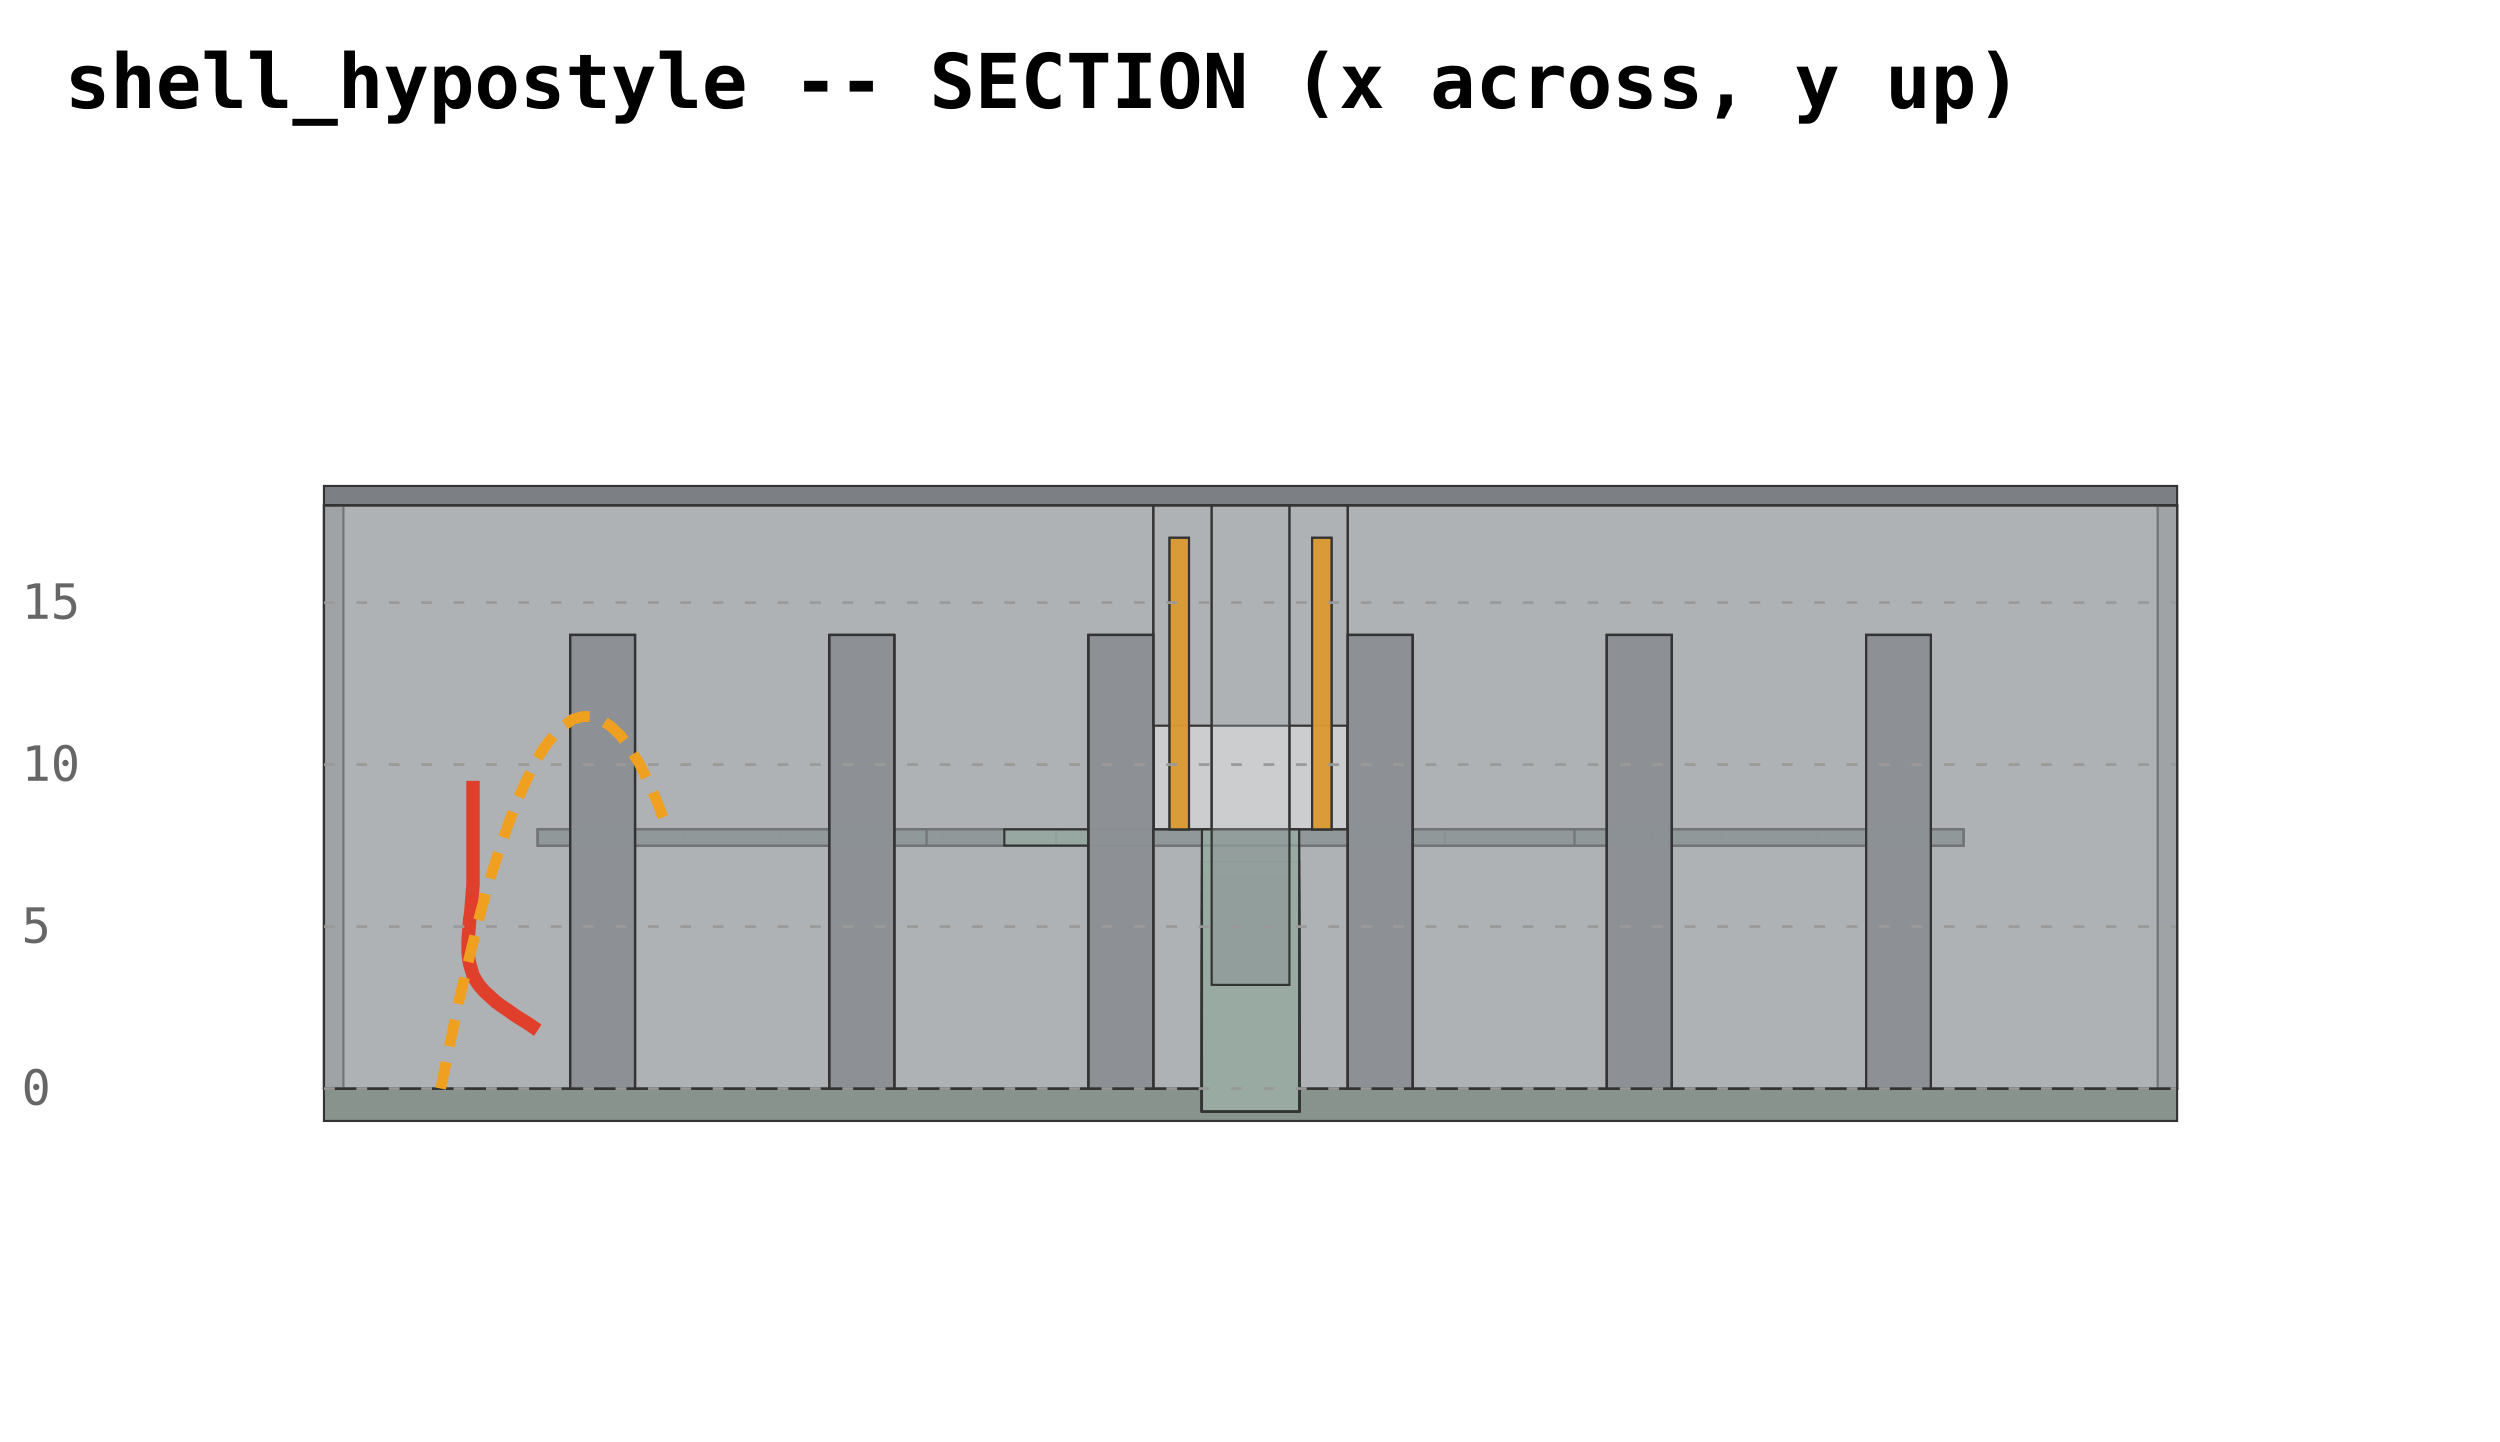
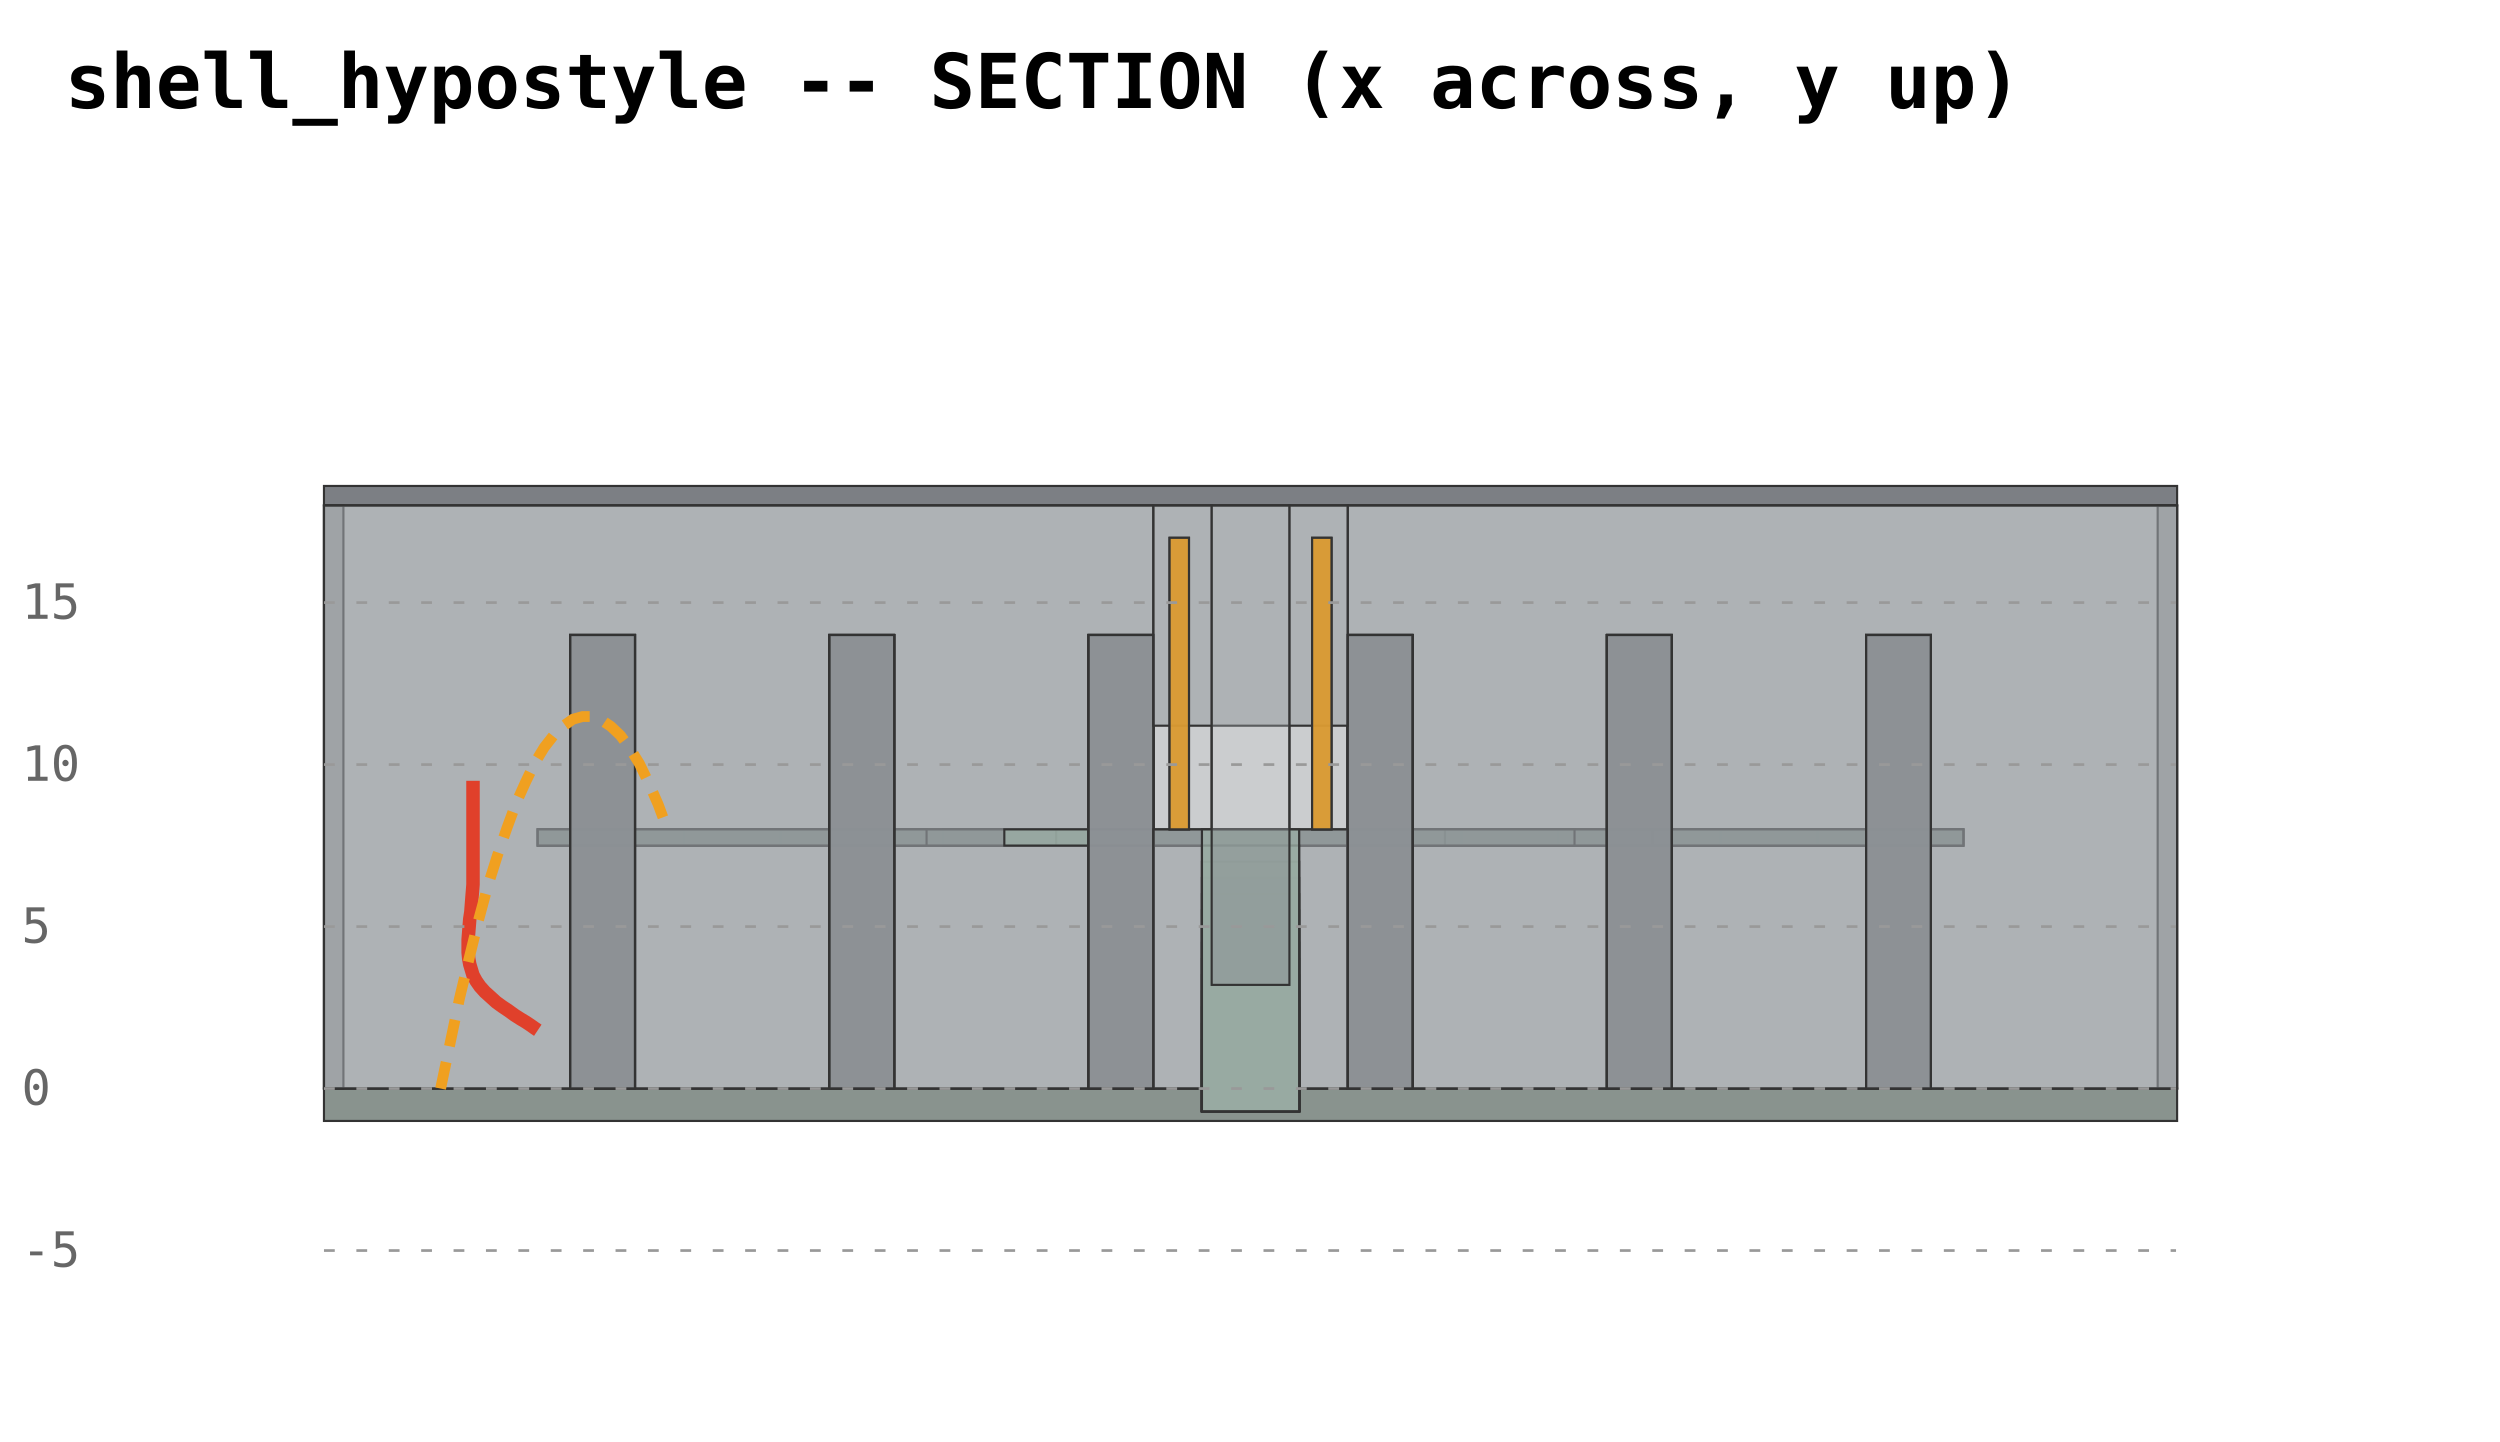
<svg xmlns="http://www.w3.org/2000/svg" width="463" height="267" viewBox="0 0 463 267" font-family="monospace" font-size="11">
  <rect width="100%%" height="100%%" fill="#f4f4f2" />
  <text x="12" y="20" font-size="14" font-weight="bold">shell_hypostyle -- SECTION (x across, y up)</text>
  <rect x="60.0" y="201.6" width="343.2" height="6.0" fill="#6c7872" fill-opacity="0.80" stroke="#333" stroke-width="0.4" />
  <rect x="60.0" y="90.0" width="343.2" height="3.6" fill="#5c5f66" fill-opacity="0.80" stroke="#333" stroke-width="0.4" />
  <rect x="126.6" y="153.6" width="18.0" height="3.0" fill="#99aba2" fill-opacity="0.80" stroke="#333" stroke-width="0.4" />
  <rect x="174.6" y="153.6" width="18.0" height="3.0" fill="#99aba2" fill-opacity="0.80" stroke="#333" stroke-width="0.4" />
  <rect x="270.6" y="153.6" width="18.0" height="3.0" fill="#99aba2" fill-opacity="0.80" stroke="#333" stroke-width="0.4" />
  <rect x="318.6" y="153.6" width="18.0" height="3.0" fill="#99aba2" fill-opacity="0.80" stroke="#333" stroke-width="0.4" />
  <rect x="99.6" y="153.6" width="264.0" height="3.0" fill="#99aba2" fill-opacity="0.80" stroke="#333" stroke-width="0.4" />
  <rect x="99.6" y="153.6" width="264.0" height="3.0" fill="#99aba2" fill-opacity="0.80" stroke="#333" stroke-width="0.4" />
  <rect x="99.6" y="153.6" width="264.0" height="3.0" fill="#99aba2" fill-opacity="0.80" stroke="#333" stroke-width="0.4" />
  <rect x="99.6" y="153.6" width="114.0" height="3.0" fill="#99aba2" fill-opacity="0.80" stroke="#333" stroke-width="0.4" />
  <rect x="249.6" y="153.6" width="114.0" height="3.0" fill="#99aba2" fill-opacity="0.80" stroke="#333" stroke-width="0.4" />
  <rect x="222.6" y="153.6" width="18.0" height="3.0" fill="#99aba2" fill-opacity="0.80" stroke="#333" stroke-width="0.4" />
  <rect x="195.6" y="153.6" width="72.0" height="3.0" fill="#99aba2" fill-opacity="0.80" stroke="#333" stroke-width="0.4" />
  <rect x="222.6" y="153.6" width="18.0" height="3.0" fill="#99aba2" fill-opacity="0.80" stroke="#333" stroke-width="0.4" />
  <rect x="99.6" y="153.6" width="72.0" height="3.0" fill="#99aba2" fill-opacity="0.80" stroke="#333" stroke-width="0.4" />
  <rect x="60.0" y="93.6" width="3.6" height="108.0" fill="#8d9096" fill-opacity="0.45" stroke="#333" stroke-width="0.4" />
  <rect x="399.6" y="93.6" width="3.6" height="108.0" fill="#8d9096" fill-opacity="0.45" stroke="#333" stroke-width="0.4" />
  <rect x="306.0" y="153.6" width="57.6" height="3.0" fill="#99aba2" fill-opacity="0.80" stroke="#333" stroke-width="0.4" />
  <rect x="249.6" y="153.6" width="42.0" height="3.0" fill="#99aba2" fill-opacity="0.80" stroke="#333" stroke-width="0.4" />
  <rect x="60.0" y="93.6" width="164.4" height="108.0" fill="#8d9096" fill-opacity="0.45" stroke="#333" stroke-width="0.4" />
  <rect x="238.8" y="93.6" width="164.4" height="108.0" fill="#8d9096" fill-opacity="0.45" stroke="#333" stroke-width="0.4" />
  <rect x="60.0" y="93.6" width="153.6" height="108.0" fill="#8d9096" fill-opacity="0.45" stroke="#333" stroke-width="0.4" />
  <rect x="249.6" y="93.6" width="153.6" height="108.0" fill="#8d9096" fill-opacity="0.45" stroke="#333" stroke-width="0.4" />
  <rect x="186.0" y="153.6" width="27.6" height="3.0" fill="#99aba2" fill-opacity="0.80" stroke="#333" stroke-width="0.4" />
  <rect x="105.6" y="117.6" width="12.0" height="84.0" fill="#8d9096" fill-opacity="0.45" stroke="#333" stroke-width="0.4" />
  <rect x="105.6" y="117.6" width="12.0" height="84.0" fill="#8d9096" fill-opacity="0.45" stroke="#333" stroke-width="0.4" />
  <rect x="105.6" y="117.6" width="12.0" height="84.0" fill="#8d9096" fill-opacity="0.45" stroke="#333" stroke-width="0.4" />
  <rect x="105.6" y="117.6" width="12.0" height="84.0" fill="#8d9096" fill-opacity="0.45" stroke="#333" stroke-width="0.4" />
  <rect x="105.6" y="117.6" width="12.0" height="84.0" fill="#8d9096" fill-opacity="0.45" stroke="#333" stroke-width="0.4" />
  <rect x="105.6" y="117.6" width="12.0" height="84.0" fill="#8d9096" fill-opacity="0.45" stroke="#333" stroke-width="0.4" />
  <rect x="153.6" y="117.6" width="12.0" height="84.0" fill="#8d9096" fill-opacity="0.45" stroke="#333" stroke-width="0.4" />
  <rect x="153.6" y="117.6" width="12.0" height="84.0" fill="#8d9096" fill-opacity="0.45" stroke="#333" stroke-width="0.4" />
  <rect x="153.6" y="117.6" width="12.0" height="84.0" fill="#8d9096" fill-opacity="0.45" stroke="#333" stroke-width="0.4" />
  <rect x="153.6" y="117.6" width="12.0" height="84.0" fill="#8d9096" fill-opacity="0.45" stroke="#333" stroke-width="0.4" />
  <rect x="153.6" y="117.6" width="12.0" height="84.0" fill="#8d9096" fill-opacity="0.45" stroke="#333" stroke-width="0.4" />
  <rect x="153.6" y="117.6" width="12.0" height="84.0" fill="#8d9096" fill-opacity="0.45" stroke="#333" stroke-width="0.4" />
  <rect x="201.6" y="117.6" width="12.0" height="84.0" fill="#8d9096" fill-opacity="0.45" stroke="#333" stroke-width="0.4" />
  <rect x="201.6" y="117.6" width="12.0" height="84.0" fill="#8d9096" fill-opacity="0.45" stroke="#333" stroke-width="0.4" />
  <rect x="201.6" y="117.6" width="12.0" height="84.0" fill="#8d9096" fill-opacity="0.45" stroke="#333" stroke-width="0.4" />
  <rect x="201.6" y="117.6" width="12.0" height="84.0" fill="#8d9096" fill-opacity="0.45" stroke="#333" stroke-width="0.4" />
  <rect x="201.6" y="117.6" width="12.0" height="84.0" fill="#8d9096" fill-opacity="0.45" stroke="#333" stroke-width="0.4" />
  <rect x="201.6" y="117.6" width="12.0" height="84.0" fill="#8d9096" fill-opacity="0.45" stroke="#333" stroke-width="0.4" />
  <rect x="249.6" y="117.6" width="12.0" height="84.0" fill="#8d9096" fill-opacity="0.45" stroke="#333" stroke-width="0.4" />
  <rect x="249.6" y="117.6" width="12.0" height="84.0" fill="#8d9096" fill-opacity="0.45" stroke="#333" stroke-width="0.4" />
  <rect x="249.6" y="117.6" width="12.0" height="84.0" fill="#8d9096" fill-opacity="0.45" stroke="#333" stroke-width="0.4" />
  <rect x="249.6" y="117.6" width="12.0" height="84.0" fill="#8d9096" fill-opacity="0.45" stroke="#333" stroke-width="0.4" />
  <rect x="249.6" y="117.6" width="12.0" height="84.0" fill="#8d9096" fill-opacity="0.45" stroke="#333" stroke-width="0.4" />
  <rect x="249.6" y="117.6" width="12.0" height="84.0" fill="#8d9096" fill-opacity="0.45" stroke="#333" stroke-width="0.4" />
  <rect x="297.6" y="117.6" width="12.0" height="84.0" fill="#8d9096" fill-opacity="0.45" stroke="#333" stroke-width="0.4" />
  <rect x="297.6" y="117.6" width="12.0" height="84.0" fill="#8d9096" fill-opacity="0.45" stroke="#333" stroke-width="0.4" />
  <rect x="297.6" y="117.6" width="12.0" height="84.0" fill="#8d9096" fill-opacity="0.45" stroke="#333" stroke-width="0.4" />
  <rect x="297.6" y="117.6" width="12.0" height="84.0" fill="#8d9096" fill-opacity="0.45" stroke="#333" stroke-width="0.4" />
  <rect x="297.6" y="117.6" width="12.0" height="84.0" fill="#8d9096" fill-opacity="0.45" stroke="#333" stroke-width="0.4" />
  <rect x="297.6" y="117.6" width="12.0" height="84.0" fill="#8d9096" fill-opacity="0.45" stroke="#333" stroke-width="0.4" />
  <rect x="345.6" y="117.6" width="12.0" height="84.0" fill="#8d9096" fill-opacity="0.45" stroke="#333" stroke-width="0.4" />
  <rect x="345.6" y="117.6" width="12.0" height="84.0" fill="#8d9096" fill-opacity="0.45" stroke="#333" stroke-width="0.4" />
  <rect x="345.6" y="117.6" width="12.0" height="84.0" fill="#8d9096" fill-opacity="0.45" stroke="#333" stroke-width="0.4" />
  <rect x="345.6" y="117.6" width="12.0" height="84.0" fill="#8d9096" fill-opacity="0.45" stroke="#333" stroke-width="0.4" />
  <rect x="345.6" y="117.6" width="12.0" height="84.0" fill="#8d9096" fill-opacity="0.45" stroke="#333" stroke-width="0.4" />
  <rect x="345.6" y="117.6" width="12.0" height="84.0" fill="#8d9096" fill-opacity="0.45" stroke="#333" stroke-width="0.4" />
  <rect x="213.6" y="153.6" width="36.0" height="48.0" fill="#8d9096" fill-opacity="0.45" stroke="#333" stroke-width="0.4" />
  <rect x="213.6" y="93.6" width="36.0" height="40.8" fill="#8d9096" fill-opacity="0.45" stroke="#333" stroke-width="0.4" />
  <rect x="222.6" y="198.6" width="18.0" height="7.2" fill="#6e7b74" fill-opacity="0.80" stroke="#333" stroke-width="0.4" />
  <rect x="222.6" y="195.6" width="18.0" height="10.2" fill="#717e77" fill-opacity="0.80" stroke="#333" stroke-width="0.4" />
  <rect x="222.6" y="192.6" width="18.0" height="13.2" fill="#74817a" fill-opacity="0.80" stroke="#333" stroke-width="0.4" />
  <rect x="222.6" y="189.6" width="18.0" height="16.2" fill="#76847d" fill-opacity="0.80" stroke="#333" stroke-width="0.4" />
  <rect x="222.6" y="186.6" width="18.0" height="19.2" fill="#7a8881" fill-opacity="0.80" stroke="#333" stroke-width="0.4" />
  <rect x="222.6" y="183.6" width="18.0" height="22.2" fill="#7d8b84" fill-opacity="0.80" stroke="#333" stroke-width="0.4" />
  <rect x="222.6" y="180.6" width="18.0" height="25.2" fill="#7f8e86" fill-opacity="0.80" stroke="#333" stroke-width="0.4" />
  <rect x="222.6" y="177.6" width="18.0" height="28.2" fill="#829189" fill-opacity="0.80" stroke="#333" stroke-width="0.4" />
  <rect x="222.6" y="174.6" width="18.0" height="31.2" fill="#86958d" fill-opacity="0.80" stroke="#333" stroke-width="0.4" />
  <rect x="222.6" y="171.6" width="18.0" height="34.2" fill="#889890" fill-opacity="0.80" stroke="#333" stroke-width="0.4" />
  <rect x="222.6" y="168.6" width="18.0" height="37.2" fill="#8b9b93" fill-opacity="0.80" stroke="#333" stroke-width="0.4" />
  <rect x="222.6" y="165.6" width="18.0" height="40.2" fill="#8e9e96" fill-opacity="0.80" stroke="#333" stroke-width="0.4" />
  <rect x="222.6" y="162.6" width="18.0" height="43.2" fill="#90a198" fill-opacity="0.80" stroke="#333" stroke-width="0.4" />
  <rect x="222.6" y="159.6" width="18.0" height="46.2" fill="#94a59c" fill-opacity="0.80" stroke="#333" stroke-width="0.4" />
  <rect x="222.6" y="156.6" width="18.0" height="49.2" fill="#97a89f" fill-opacity="0.80" stroke="#333" stroke-width="0.4" />
  <rect x="222.6" y="153.6" width="18.0" height="52.2" fill="#99aba2" fill-opacity="0.80" stroke="#333" stroke-width="0.4" />
  <rect x="224.4" y="93.6" width="14.4" height="88.8" fill="#8d9096" fill-opacity="0.45" stroke="#333" stroke-width="0.4" />
  <rect x="216.6" y="99.6" width="3.6" height="54.0" fill="#d99a33" fill-opacity="0.80" stroke="#333" stroke-width="0.4" />
  <rect x="243.0" y="99.6" width="3.6" height="54.0" fill="#d99a33" fill-opacity="0.80" stroke="#333" stroke-width="0.4" />
  <rect x="216.6" y="99.6" width="3.6" height="54.0" fill="#d99a33" fill-opacity="0.80" stroke="#333" stroke-width="0.4" />
  <rect x="243.0" y="99.6" width="3.6" height="54.0" fill="#d99a33" fill-opacity="0.80" stroke="#333" stroke-width="0.4" />
  <polyline points="375.6,144.6 375.6,144.6 375.6,144.6 375.6,144.6 375.6,144.6 375.6,144.6 375.6,144.6 375.6,144.6 375.6,144.6 375.6,144.6 375.6,144.6 375.6,144.6 375.6,144.6 375.6,144.6 375.6,144.6 375.6,144.6 375.6,144.6 375.6,144.6 375.6,144.6 375.6,144.6 375.6,144.6 375.6,144.6 375.6,144.6 375.6,144.6 375.6,144.6 375.6,144.6 375.6,144.6 375.6,144.6 375.6,144.6 375.6,144.6 375.6,144.6 375.6,144.6 375.6,144.6 375.6,144.6 375.6,144.6 375.6,144.6 375.6,144.6 375.6,144.6 375.6,144.6 375.6,144.6 375.6,144.6 375.6,144.6 375.6,144.6 375.6,144.6 375.6,144.6" fill="none" stroke="#e0402b" stroke-width="2.5" />
  <polyline points="87.6,144.6 87.6,145.2 87.6,145.9 87.6,146.7 87.6,147.6 87.6,148.6 87.6,149.6 87.6,150.7 87.6,151.9 87.6,153.1 87.6,154.3 87.6,155.5 87.6,156.8 87.6,158.0 87.6,159.2 87.6,160.4 87.6,161.5 87.6,162.6 87.6,163.8 87.5,165.1 87.4,166.3 87.3,167.6 87.2,168.9 87.0,170.2 86.9,171.5 86.8,172.7 86.7,174.0 86.7,175.2 86.7,176.4 86.8,177.5 87.0,178.6 87.3,179.6 87.6,180.6 88.2,181.7 88.9,182.7 89.8,183.7 90.8,184.6 91.9,185.6 93.0,186.4 94.2,187.2 95.3,188.0 96.4,188.7 97.4,189.3 98.3,189.9 99.0,190.4 99.6,190.8" fill="none" stroke="#e0402b" stroke-width="2.5" />
  <polyline points="81.6,201.6 83.4,193.0 85.1,184.9 86.9,177.4 88.6,170.5 90.3,164.2 92.1,158.5 93.9,153.3 95.6,148.7 97.4,144.7 99.1,141.2 100.8,138.4 102.6,136.1 104.4,134.4 106.1,133.2 107.9,132.7 109.6,132.7 111.3,133.3 113.1,134.5 114.9,136.2 116.6,138.5 118.4,141.4 120.1,144.9 121.9,149.0 123.6,153.6" fill="none" stroke="#f0a020" stroke-width="2" stroke-dasharray="5 3" />
+   <line x1="60" y1="231.6" x2="403" y2="231.6" stroke="#999" stroke-width="0.5" stroke-dasharray="2 4" />
+   <text x="4" y="234.6" font-size="9" fill="#666">-5</text>
  <line x1="60" y1="201.6" x2="403" y2="201.6" stroke="#999" stroke-width="0.5" stroke-dasharray="2 4" />
  <text x="4" y="204.6" font-size="9" fill="#666">0</text>
  <line x1="60" y1="171.6" x2="403" y2="171.6" stroke="#999" stroke-width="0.5" stroke-dasharray="2 4" />
  <text x="4" y="174.6" font-size="9" fill="#666">5</text>
  <line x1="60" y1="141.6" x2="403" y2="141.6" stroke="#999" stroke-width="0.5" stroke-dasharray="2 4" />
  <text x="4" y="144.6" font-size="9" fill="#666">10</text>
  <line x1="60" y1="111.6" x2="403" y2="111.6" stroke="#999" stroke-width="0.5" stroke-dasharray="2 4" />
  <text x="4" y="114.6" font-size="9" fill="#666">15</text>
</svg>
